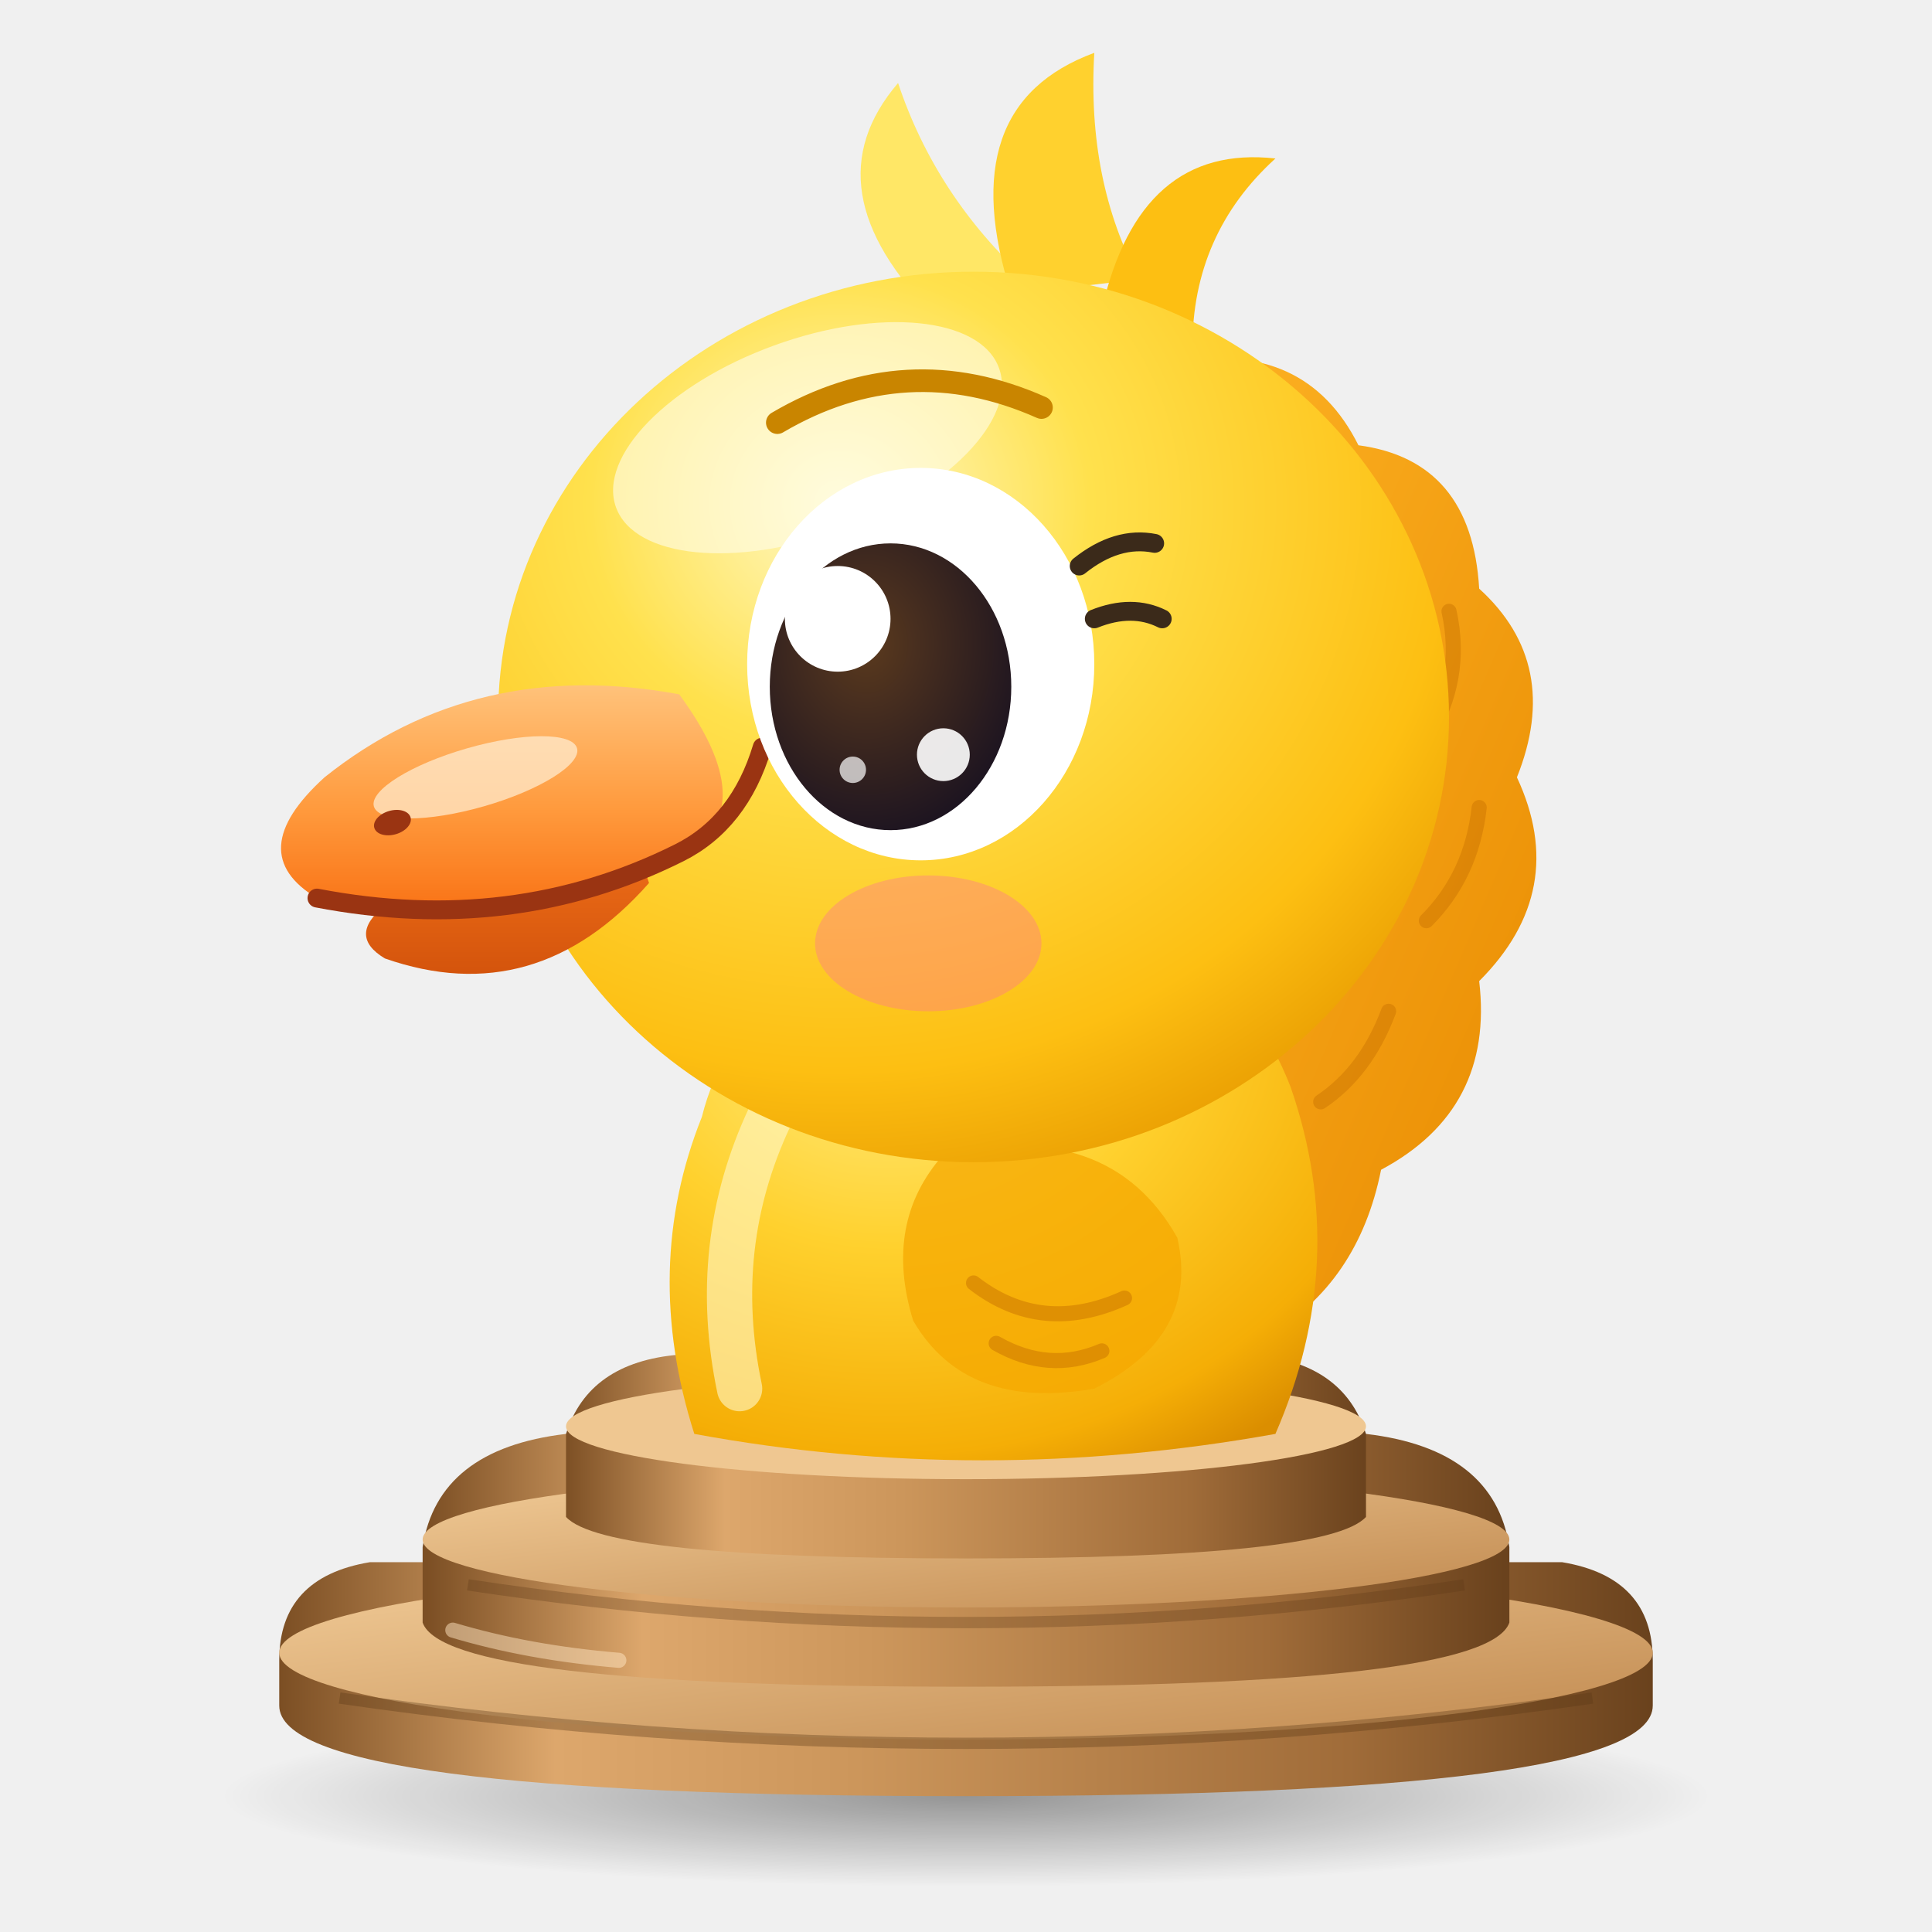
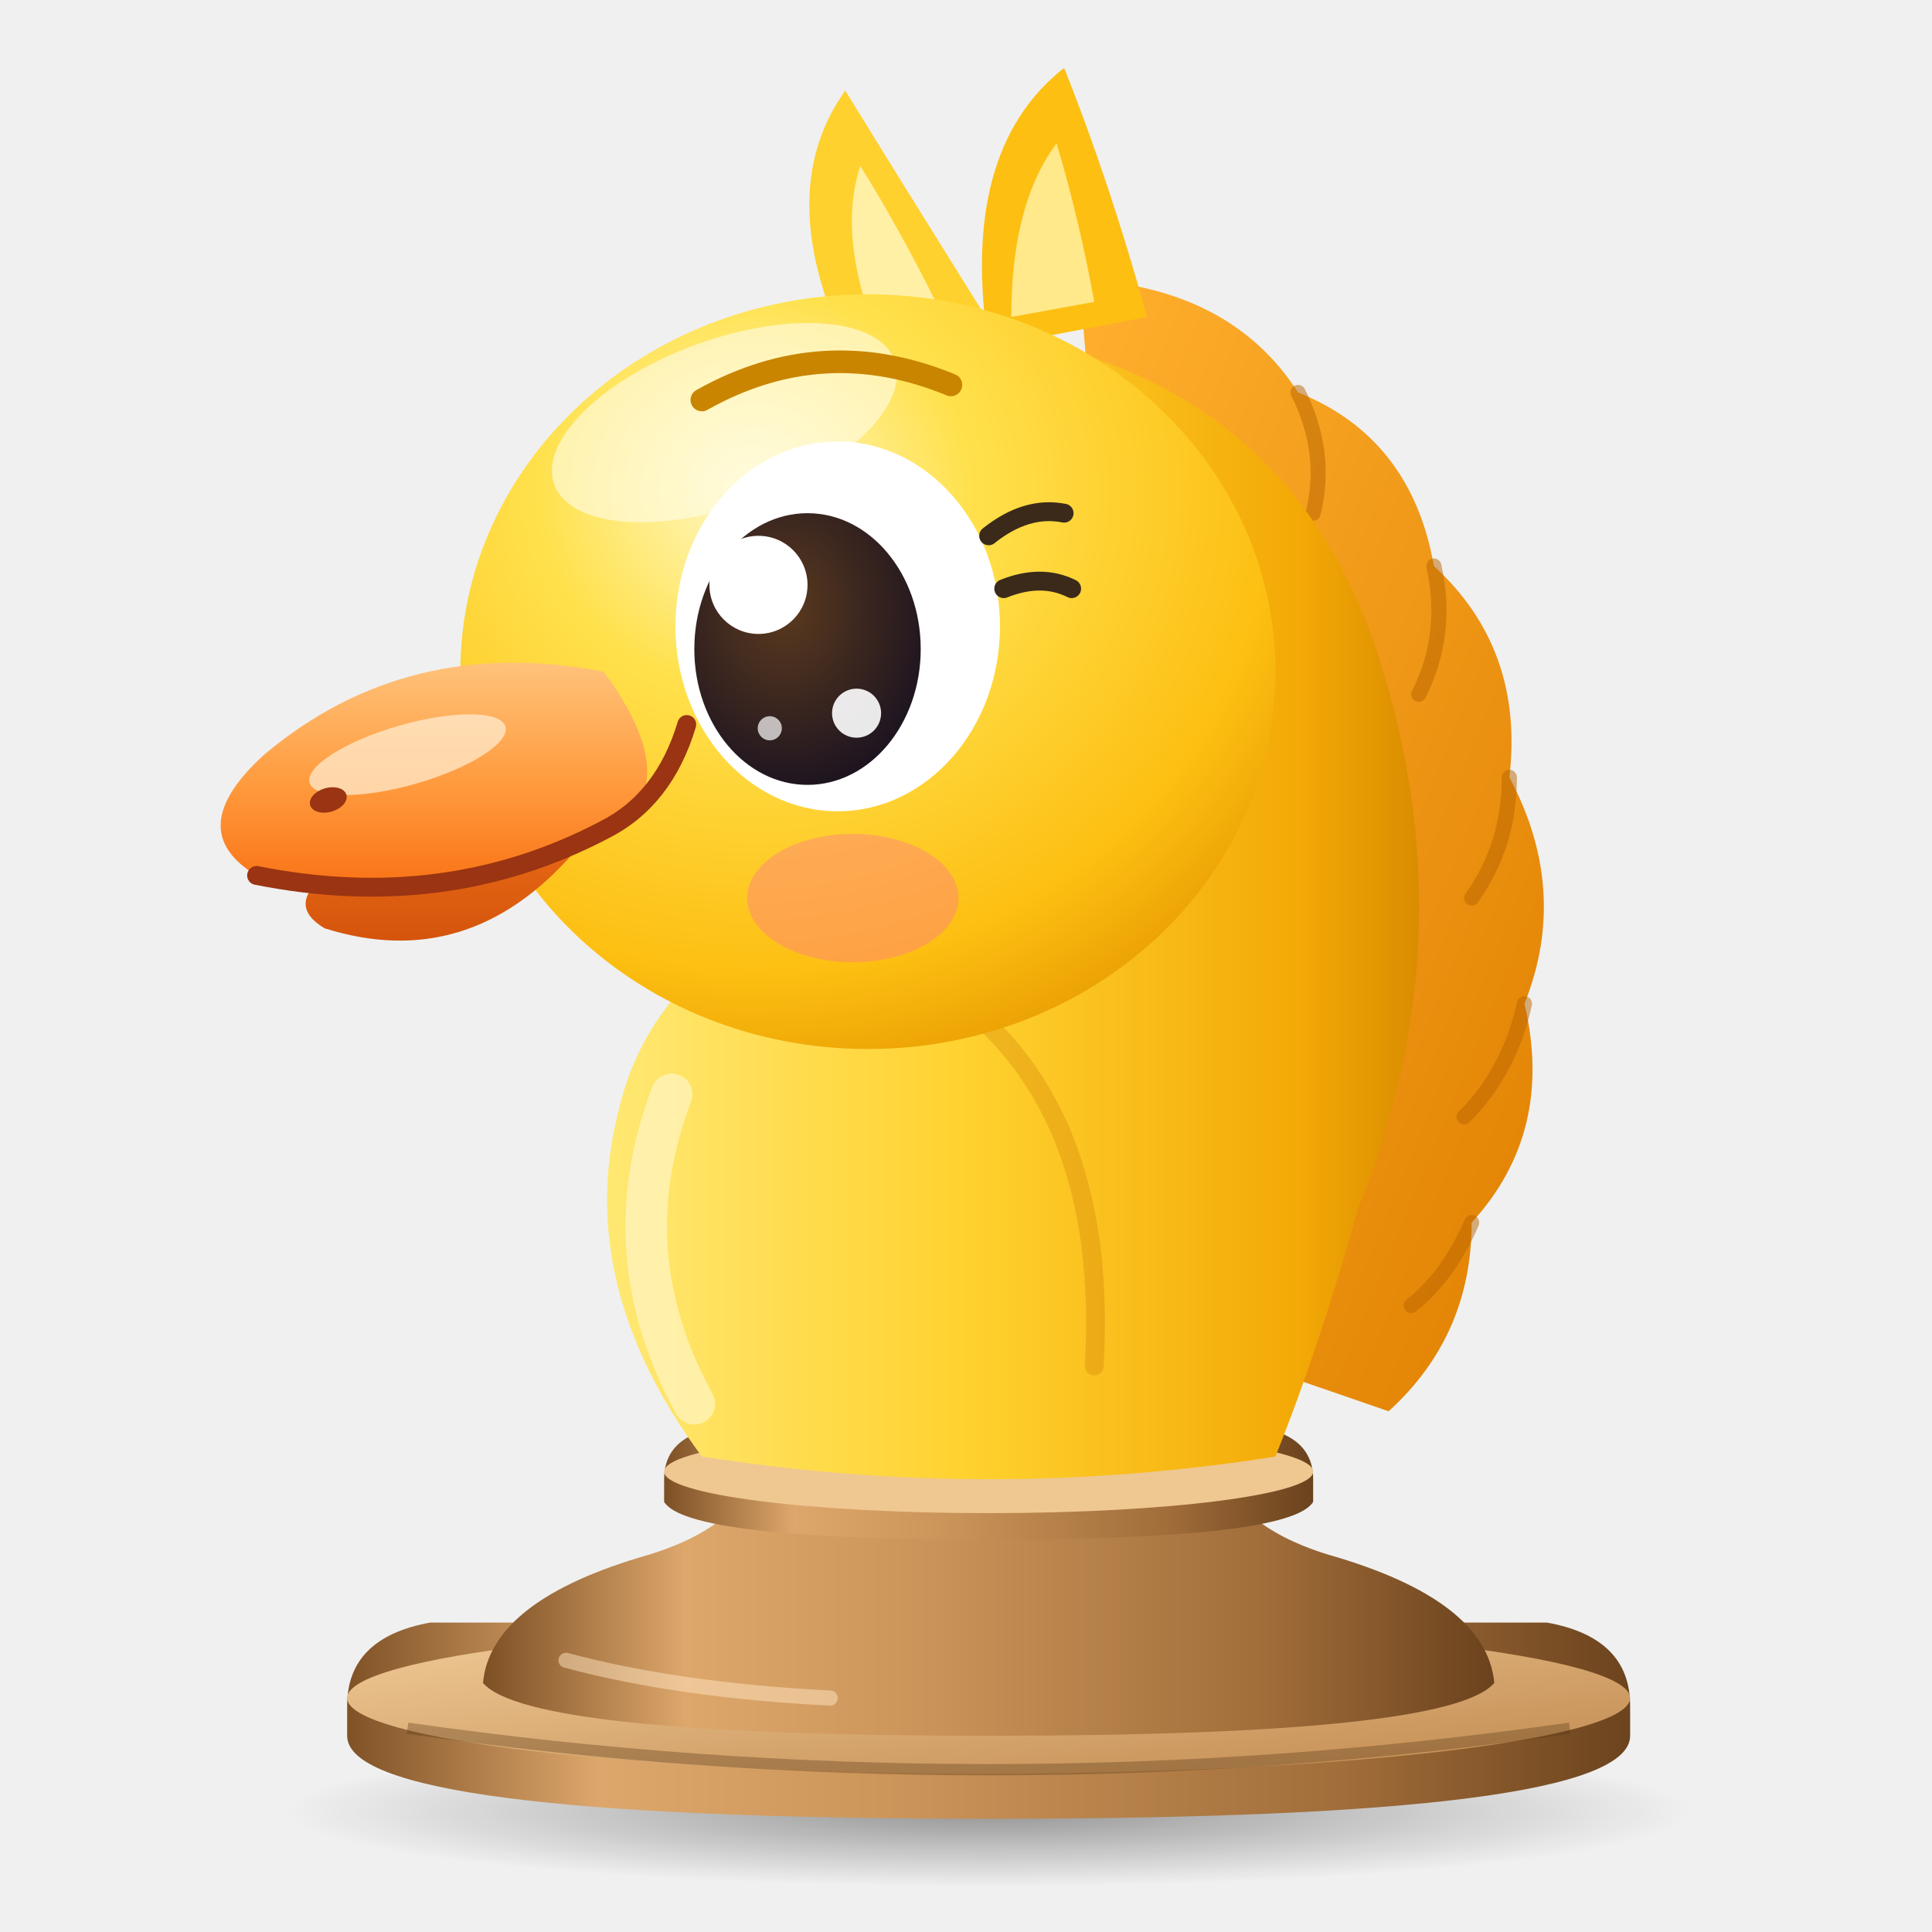
<svg xmlns="http://www.w3.org/2000/svg" viewBox="0 0 512 512" width="512" height="512">
  <defs>
    <radialGradient id="head" cx="36%" cy="26%" r="82%">
      <stop offset="0" stop-color="#FFF9C9" />
      <stop offset="0.32" stop-color="#FFE14D" />
      <stop offset="0.78" stop-color="#FDBF12" />
      <stop offset="1" stop-color="#E79A00" />
    </radialGradient>
-     <radialGradient id="body" cx="34%" cy="18%" r="95%">
-       <stop offset="0" stop-color="#FFEE8A" />
+     <linearGradient id="body" x1="0" y1="0" x2="1" y2="0">
+       <stop offset="0" stop-color="#FFE873" />
      <stop offset="0.45" stop-color="#FFD12E" />
-       <stop offset="0.85" stop-color="#F5AE06" />
-       <stop offset="1" stop-color="#DB8E00" />
-     </radialGradient>
+       <stop offset="0.85" stop-color="#F3A906" />
+       <stop offset="1" stop-color="#D98C00" />
+     </linearGradient>
    <linearGradient id="mane" x1="0" y1="0" x2="1" y2="1">
-       <stop offset="0" stop-color="#FFB627" />
-       <stop offset="1" stop-color="#E88A00" />
+       <stop offset="0" stop-color="#FFB02E" />
+       <stop offset="1" stop-color="#E07F00" />
    </linearGradient>
    <linearGradient id="beakTop" x1="0" y1="0" x2="0" y2="1">
      <stop offset="0" stop-color="#FFC27A" />
      <stop offset="0.55" stop-color="#FF9A3D" />
      <stop offset="1" stop-color="#F97316" />
    </linearGradient>
    <linearGradient id="beakLow" x1="0" y1="0" x2="0" y2="1">
      <stop offset="0" stop-color="#F0701A" />
      <stop offset="1" stop-color="#D4540C" />
    </linearGradient>
    <linearGradient id="wood" x1="0" y1="0" x2="1" y2="0">
      <stop offset="0" stop-color="#7C4F24" />
      <stop offset="0.2" stop-color="#DDA76C" />
      <stop offset="0.42" stop-color="#CC965B" />
      <stop offset="0.78" stop-color="#A06C39" />
      <stop offset="1" stop-color="#6A421D" />
    </linearGradient>
    <linearGradient id="woodTop" x1="0" y1="0" x2="1" y2="1">
      <stop offset="0" stop-color="#F2CC98" />
      <stop offset="1" stop-color="#C18A50" />
    </linearGradient>
    <radialGradient id="shadow" cx="50%" cy="50%" r="50%">
      <stop offset="0" stop-color="#000" stop-opacity="0.38" />
      <stop offset="1" stop-color="#000" stop-opacity="0" />
    </radialGradient>
    <radialGradient id="iris" cx="40%" cy="35%" r="70%">
      <stop offset="0" stop-color="#5B3A1E" />
      <stop offset="1" stop-color="#1B1320" />
    </radialGradient>
  </defs>
-   <ellipse cx="256" cy="476" rx="200" ry="24" fill="url(#shadow)" />
-   <path d="M74 440 q0 -22 24 -26 h316 q24 4 24 26 v12 q0 24 -182 24 q-182 0 -182 -24 z" fill="url(#wood)" />
-   <ellipse cx="256" cy="438" rx="182" ry="23" fill="url(#woodTop)" />
-   <path d="M112 410 q4 -26 38 -30 h212 q34 4 38 30 v20 q-6 17 -144 17 q-138 0 -144 -17 z" fill="url(#wood)" />
-   <ellipse cx="256" cy="408" rx="144" ry="18" fill="url(#woodTop)" />
-   <path d="M150 380 q6 -19 30 -21 h152 q24 2 30 21 v22 q-10 11 -106 11 q-96 0 -106 -11 z" fill="url(#wood)" />
-   <ellipse cx="256" cy="378" rx="106" ry="14" fill="#EFC791" />
-   <path d="M90 450 q166 24 332 0" fill="none" stroke="#5A3716" stroke-opacity="0.35" stroke-width="3" />
-   <path d="M124 420 q132 20 264 0" fill="none" stroke="#5A3716" stroke-opacity="0.3" stroke-width="3" />
-   <path d="M120 432 q20 6 44 8" fill="none" stroke="#FFE7C2" stroke-opacity="0.5" stroke-width="4" stroke-linecap="round" />
-   <path d="M312 96 q34 -6 48 22 q30 4 32 38 q22 20 10 50 q14 30 -10 54 q4 34 -26 50 q-6 30 -30 44 l-40 -40 z" fill="url(#mane)" />
-   <path d="M352 122 q10 16 6 34 M384 162 q4 18 -6 34 M392 214 q-2 18 -14 30 M368 268 q-6 16 -18 24" fill="none" stroke="#C97200" stroke-opacity="0.45" stroke-width="4" stroke-linecap="round" />
-   <path d="M184 380 q-14 -44 2 -84 q10 -40 64 -52 q70 -12 92 44 q16 46 -4 92 q-78 14 -154 0 z" fill="url(#body)" />
-   <path d="M250 306 q44 -10 62 22 q6 26 -22 40 q-34 6 -48 -18 q-8 -26 8 -44 z" fill="#F5A800" fill-opacity="0.75" />
-   <path d="M258 340 q18 14 40 4 M264 356 q14 8 28 2" fill="none" stroke="#C97200" stroke-opacity="0.5" stroke-width="4" stroke-linecap="round" />
-   <path d="M196 368 q-8 -38 8 -72" fill="none" stroke="#FFF8CC" stroke-opacity="0.6" stroke-width="12" stroke-linecap="round" />
-   <path d="M248 84 q-34 -34 -10 -62 q10 30 34 52 z" fill="#FFE766" />
-   <path d="M268 78 q-16 -50 22 -64 q-2 34 12 60 z" fill="#FFD12E" />
-   <path d="M292 82 q10 -44 46 -40 q-22 20 -22 50 z" fill="#FDBF12" />
-   <ellipse cx="258" cy="190" rx="126" ry="118" fill="url(#head)" />
-   <ellipse cx="214" cy="116" rx="54" ry="26" fill="#FFFDEB" fill-opacity="0.6" transform="rotate(-20 214 116)" />
-   <path d="M172 234 q-30 34 -70 20 q-10 -6 0 -14 q40 -2 66 -18 z" fill="url(#beakLow)" />
-   <path d="M180 184 q-54 -10 -94 22 q-22 20 -2 32 q52 10 98 -12 q20 -12 -2 -42 z" fill="url(#beakTop)" />
-   <path d="M84 238 q52 10 96 -12 q16 -8 22 -28" fill="none" stroke="#9A3412" stroke-width="5" stroke-linecap="round" />
-   <ellipse cx="126" cy="206" rx="28" ry="8" fill="#FFF0D6" fill-opacity="0.7" transform="rotate(-16 126 206)" />
-   <ellipse cx="104" cy="218" rx="5" ry="3.2" fill="#9A3412" transform="rotate(-16 104 218)" />
-   <ellipse cx="246" cy="250" rx="30" ry="18" fill="#FF7A8A" fill-opacity="0.42" />
-   <ellipse cx="244" cy="176" rx="46" ry="52" fill="#FFFFFF" />
-   <ellipse cx="236" cy="182" rx="32" ry="38" fill="url(#iris)" />
-   <circle cx="222" cy="164" r="14" fill="#FFFFFF" />
-   <circle cx="250" cy="200" r="7" fill="#FFFFFF" fill-opacity="0.9" />
-   <circle cx="226" cy="204" r="3.5" fill="#FFFFFF" fill-opacity="0.7" />
-   <path d="M286 150 q10 -8 20 -6 M290 164 q10 -4 18 0" fill="none" stroke="#3B2A1A" stroke-width="5" stroke-linecap="round" />
-   <path d="M206 112 q34 -20 70 -4" fill="none" stroke="#C98500" stroke-width="6" stroke-linecap="round" />
+   <ellipse cx="262" cy="480" rx="186" ry="20" fill="url(#shadow)" />
+   <path d="M92 452 q0 -18 22 -22 h296 q22 4 22 22 v8 q0 22 -170 22 q-170 0 -170 -22 z" fill="url(#wood)" />
+   <ellipse cx="262" cy="450" rx="170" ry="20" fill="url(#woodTop)" />
+   <path d="M128 446 q2 -22 44 -34 q26 -8 30 -26 h120 q4 18 30 26 q42 12 44 34 q-12 14 -134 14 q-122 0 -134 -14 z" fill="url(#wood)" />
+   <path d="M176 392 q0 -12 16 -14 h140 q16 2 16 14 v6 q-6 10 -86 10 q-80 0 -86 -10 z" fill="url(#wood)" />
+   <ellipse cx="262" cy="390" rx="86" ry="11" fill="#EFC791" />
+   <path d="M108 458 q154 22 308 0" fill="none" stroke="#5A3716" stroke-opacity="0.35" stroke-width="3" />
+   <path d="M150 440 q30 8 70 10" fill="none" stroke="#FFE7C2" stroke-opacity="0.5" stroke-width="4" stroke-linecap="round" />
+   <path d="M286 74 q40 2 58 30 q30 12 36 46 q24 22 20 56 q16 30 4 60 q8 34 -14 58 q0 30 -22 50 l-58 -20 z" fill="url(#mane)" />
+   <path d="M344 104 q8 16 4 32 M380 150 q4 18 -4 34 M400 206 q0 18 -10 32 M404 266 q-4 18 -16 30 M390 324 q-6 14 -16 22" fill="none" stroke="#B86400" stroke-opacity="0.5" stroke-width="4" stroke-linecap="round" />
+   <path d="M186 386 q-34 -46 -22 -92 q8 -34 44 -52 l72 -150 q62 16 84 78 q26 76 -4 150 q-10 36 -22 66 q-76 12 -152 0 z" fill="url(#body)" />
+   <path d="M184 372 q-22 -40 -6 -82" fill="none" stroke="#FFF8CC" stroke-opacity="0.65" stroke-width="11" stroke-linecap="round" />
+   <path d="M250 262 q44 30 40 100" fill="none" stroke="#C97200" stroke-opacity="0.28" stroke-width="5" stroke-linecap="round" />
+   <path d="M262 92 q-8 -52 20 -74 q12 30 22 66 z" fill="#FDBF12" />
+   <path d="M268 84 q0 -30 12 -46 q6 20 10 42 z" fill="#FFE98A" />
+   <path d="M226 96 q-22 -44 -2 -72 q16 26 36 58 z" fill="#FFD12E" />
+   <path d="M232 88 q-10 -26 -4 -44 q10 16 20 36 z" fill="#FFF0A6" />
+   <ellipse cx="230" cy="178" rx="108" ry="100" fill="url(#head)" />
+   <ellipse cx="192" cy="112" rx="48" ry="22" fill="#FFFDEB" fill-opacity="0.6" transform="rotate(-20 192 112)" />
+   <path d="M152 226 q-28 32 -66 20 q-10 -6 0 -14 q38 -2 62 -18 z" fill="url(#beakLow)" />
+   <path d="M160 178 q-52 -10 -90 22 q-22 20 -2 32 q50 10 94 -12 q20 -12 -2 -42 z" fill="url(#beakTop)" />
+   <path d="M68 232 q50 10 92 -12 q16 -8 22 -28" fill="none" stroke="#9A3412" stroke-width="5" stroke-linecap="round" />
+   <ellipse cx="108" cy="200" rx="27" ry="8" fill="#FFF0D6" fill-opacity="0.7" transform="rotate(-16 108 200)" />
+   <ellipse cx="87" cy="212" rx="5" ry="3.2" fill="#9A3412" transform="rotate(-16 87 212)" />
+   <ellipse cx="226" cy="238" rx="28" ry="17" fill="#FF7A8A" fill-opacity="0.42" />
+   <ellipse cx="222" cy="166" rx="43" ry="49" fill="#FFFFFF" />
+   <ellipse cx="214" cy="172" rx="30" ry="36" fill="url(#iris)" />
+   <circle cx="201" cy="155" r="13" fill="#FFFFFF" />
+   <circle cx="227" cy="189" r="6.5" fill="#FFFFFF" fill-opacity="0.9" />
+   <circle cx="204" cy="193" r="3.2" fill="#FFFFFF" fill-opacity="0.7" />
+   <path d="M262 142 q10 -8 20 -6 M266 156 q10 -4 18 0" fill="none" stroke="#3B2A1A" stroke-width="5" stroke-linecap="round" />
+   <path d="M186 106 q32 -18 66 -4" fill="none" stroke="#C98500" stroke-width="6" stroke-linecap="round" />
</svg>
